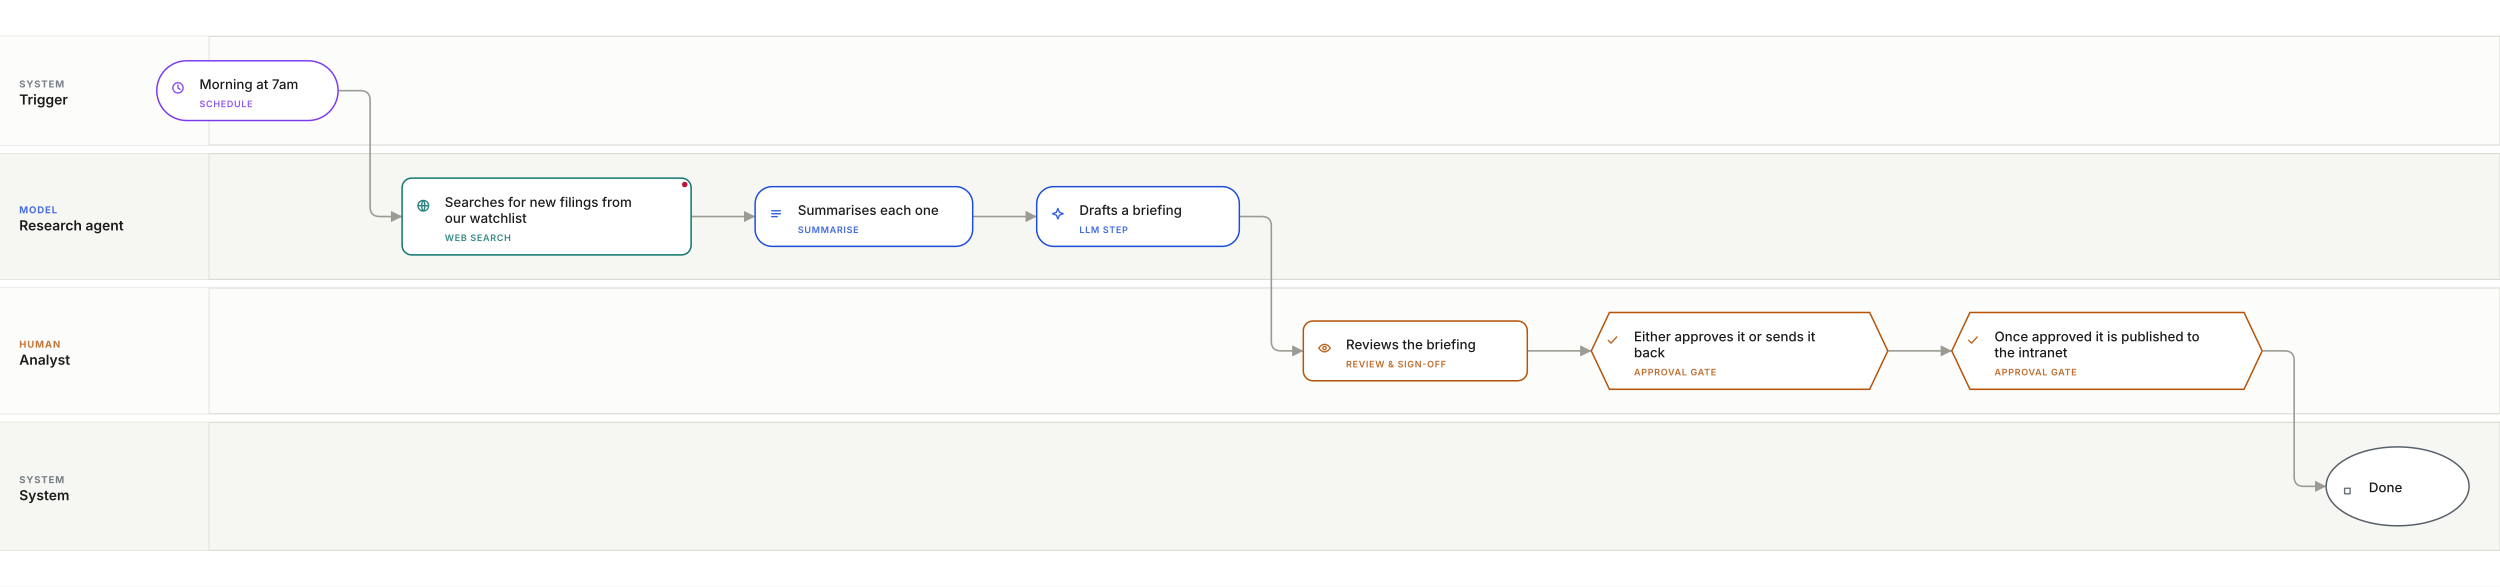
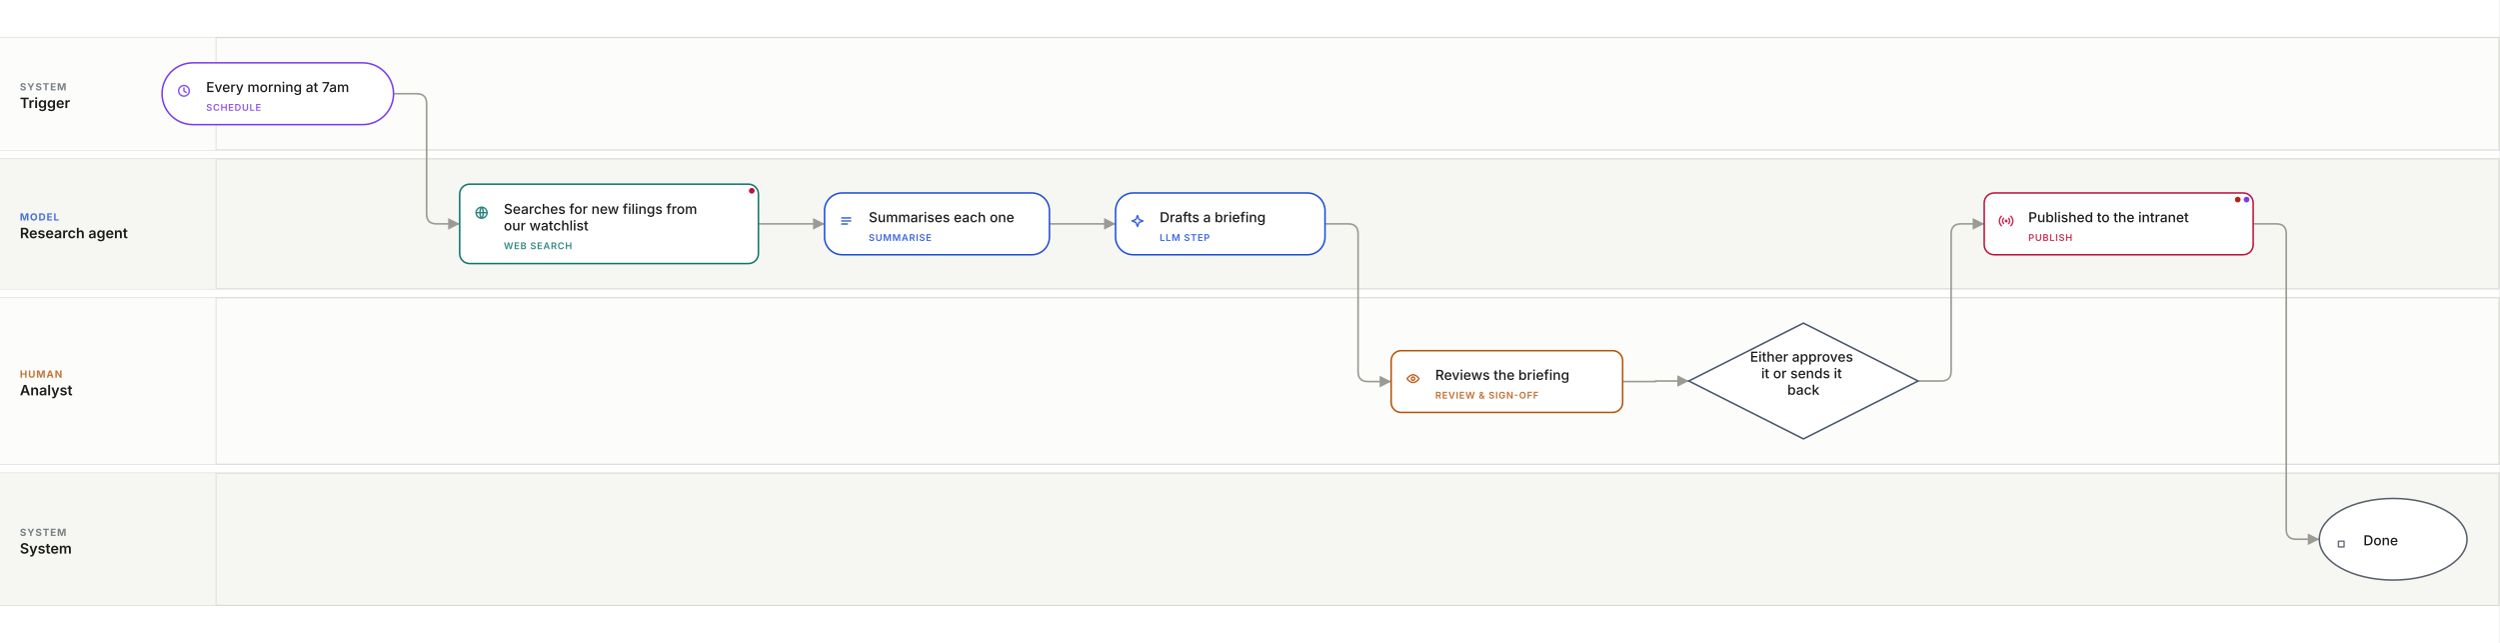
- <svg xmlns="http://www.w3.org/2000/svg" width="2344" height="550" viewBox="0 0 2344 550" font-family="ui-sans-serif, -apple-system, 'Segoe UI', Inter, Roboto, sans-serif">
+ <svg xmlns="http://www.w3.org/2000/svg" width="2267" height="583" viewBox="0 0 2267 583" font-family="ui-sans-serif, -apple-system, 'Segoe UI', Inter, Roboto, sans-serif">
  <defs>
    <marker id="arrow" viewBox="0 0 10 10" refX="9" refY="5" markerWidth="7" markerHeight="7" orient="auto-start-reverse">
      <path d="M 0 0 L 10 5 L 0 10 z" fill="#9b9b93" />
    </marker>
    <marker id="arrow-select" viewBox="0 0 10 10" refX="9" refY="5" markerWidth="7" markerHeight="7" orient="auto-start-reverse">
      <path d="M 0 0 L 10 5 L 0 10 z" fill="#3b5bdb" />
    </marker>
    <marker id="arrow-danger" viewBox="0 0 10 10" refX="9" refY="5" markerWidth="7" markerHeight="7" orient="auto-start-reverse">
      <path d="M 0 0 L 10 5 L 0 10 z" fill="#b42318" />
    </marker>
  </defs>
-   <rect width="2344" height="550" fill="#ffffff" />
+   <rect width="2267" height="583" fill="#ffffff" />
  <g class="lane" data-lane="trigger">
-     <rect x="0" y="34" width="2344" height="102" fill="#fcfcfa" stroke="#d8d8d1" stroke-width="1" />
+     <rect x="0" y="34" width="2267" height="102" fill="#fcfcfa" stroke="#d8d8d1" stroke-width="1" />
    <rect x="0" y="34" width="196" height="102" fill="#fcfcfa" />
    <line x1="196" y1="34" x2="196" y2="136" stroke="#d8d8d1" stroke-width="1" opacity="0.7" />
    <text x="18" y="82" font-size="9" font-weight="700" letter-spacing="0.8" fill="#57606a" opacity="0.8">SYSTEM</text>
    <text x="18" y="98" font-size="13" font-weight="600" fill="#1b1b19">Trigger</text>
  </g>
  <g class="lane" data-lane="research-agent">
-     <rect x="0" y="144" width="2344" height="118" fill="#f6f6f2" stroke="#d8d8d1" stroke-width="1" />
+     <rect x="0" y="144" width="2267" height="118" fill="#f6f6f2" stroke="#d8d8d1" stroke-width="1" />
    <rect x="0" y="144" width="196" height="118" fill="#f6f6f2" />
    <line x1="196" y1="144" x2="196" y2="262" stroke="#d8d8d1" stroke-width="1" opacity="0.7" />
    <text x="18" y="200" font-size="9" font-weight="700" letter-spacing="0.8" fill="#1d4ed8" opacity="0.8">MODEL</text>
    <text x="18" y="216" font-size="13" font-weight="600" fill="#1b1b19">Research agent</text>
  </g>
  <g class="lane" data-lane="analyst">
-     <rect x="0" y="270" width="2344" height="118" fill="#fcfcfa" stroke="#d8d8d1" stroke-width="1" />
-     <rect x="0" y="270" width="196" height="118" fill="#fcfcfa" />
-     <line x1="196" y1="270" x2="196" y2="388" stroke="#d8d8d1" stroke-width="1" opacity="0.7" />
-     <text x="18" y="326" font-size="9" font-weight="700" letter-spacing="0.8" fill="#b45309" opacity="0.8">HUMAN</text>
-     <text x="18" y="342" font-size="13" font-weight="600" fill="#1b1b19">Analyst</text>
+     <rect x="0" y="270" width="2267" height="151" fill="#fcfcfa" stroke="#d8d8d1" stroke-width="1" />
+     <rect x="0" y="270" width="196" height="151" fill="#fcfcfa" />
+     <line x1="196" y1="270" x2="196" y2="421" stroke="#d8d8d1" stroke-width="1" opacity="0.7" />
+     <text x="18" y="342.5" font-size="9" font-weight="700" letter-spacing="0.8" fill="#b45309" opacity="0.8">HUMAN</text>
+     <text x="18" y="358.5" font-size="13" font-weight="600" fill="#1b1b19">Analyst</text>
  </g>
  <g class="lane" data-lane="system">
-     <rect x="0" y="396" width="2344" height="120" fill="#f6f6f2" stroke="#d8d8d1" stroke-width="1" />
-     <rect x="0" y="396" width="196" height="120" fill="#f6f6f2" />
-     <line x1="196" y1="396" x2="196" y2="516" stroke="#d8d8d1" stroke-width="1" opacity="0.7" />
-     <text x="18" y="453" font-size="9" font-weight="700" letter-spacing="0.8" fill="#57606a" opacity="0.8">SYSTEM</text>
-     <text x="18" y="469" font-size="13" font-weight="600" fill="#1b1b19">System</text>
+     <rect x="0" y="429" width="2267" height="120" fill="#f6f6f2" stroke="#d8d8d1" stroke-width="1" />
+     <rect x="0" y="429" width="196" height="120" fill="#f6f6f2" />
+     <line x1="196" y1="429" x2="196" y2="549" stroke="#d8d8d1" stroke-width="1" opacity="0.7" />
+     <text x="18" y="486" font-size="9" font-weight="700" letter-spacing="0.8" fill="#57606a" opacity="0.8">SYSTEM</text>
+     <text x="18" y="502" font-size="13" font-weight="600" fill="#1b1b19">System</text>
  </g>
  <g class="edge" data-edge="e1">
-     <path d="M 318 85 L 338 85 Q 347 85 347 94 L 347 194 Q 347 203 356 203 L 376 203" fill="none" stroke="#9b9b93" stroke-width="1.5" stroke-linecap="round" marker-end="url(#arrow)" />
+     <path d="M 358 85 L 378 85 Q 387 85 387 94 L 387 194 Q 387 203 396 203 L 416 203" fill="none" stroke="#9b9b93" stroke-width="1.5" stroke-linecap="round" marker-end="url(#arrow)" />
  </g>
  <g class="edge" data-edge="e2">
-     <path d="M 649 203 L 678 203 L 678 203 L 707 203" fill="none" stroke="#9b9b93" stroke-width="1.5" stroke-linecap="round" marker-end="url(#arrow)" />
+     <path d="M 689 203 L 718 203 L 718 203 L 747 203" fill="none" stroke="#9b9b93" stroke-width="1.5" stroke-linecap="round" marker-end="url(#arrow)" />
  </g>
  <g class="edge" data-edge="e3">
-     <path d="M 913 203 L 942 203 L 942 203 L 971 203" fill="none" stroke="#9b9b93" stroke-width="1.5" stroke-linecap="round" marker-end="url(#arrow)" />
+     <path d="M 953 203 L 982 203 L 982 203 L 1011 203" fill="none" stroke="#9b9b93" stroke-width="1.5" stroke-linecap="round" marker-end="url(#arrow)" />
  </g>
  <g class="edge" data-edge="e4">
-     <path d="M 1163 203 L 1183 203 Q 1192 203 1192 212 L 1192 320 Q 1192 329 1201 329 L 1221 329" fill="none" stroke="#9b9b93" stroke-width="1.5" stroke-linecap="round" marker-end="url(#arrow)" />
+     <path d="M 1203 203 L 1223 203 Q 1232 203 1232 212 L 1232 337 Q 1232 346 1241 346 L 1261 346" fill="none" stroke="#9b9b93" stroke-width="1.5" stroke-linecap="round" marker-end="url(#arrow)" />
  </g>
  <g class="edge" data-edge="e5">
-     <path d="M 1433 329 L 1462 329 L 1462 329 L 1491 329" fill="none" stroke="#9b9b93" stroke-width="1.5" stroke-linecap="round" marker-end="url(#arrow)" />
+     <path d="M 1473 346 L 1502 346 L 1502 345.5 L 1531 345.5" fill="none" stroke="#9b9b93" stroke-width="1.5" stroke-linecap="round" marker-end="url(#arrow)" />
  </g>
  <g class="edge" data-edge="e6">
-     <path d="M 1771 329 L 1800 329 L 1800 329 L 1829 329" fill="none" stroke="#9b9b93" stroke-width="1.5" stroke-linecap="round" marker-end="url(#arrow)" />
+     <path d="M 1741 345.5 L 1761 345.5 Q 1770 345.5 1770 336.5 L 1770 212 Q 1770 203 1779 203 L 1799 203" fill="none" stroke="#9b9b93" stroke-width="1.5" stroke-linecap="round" marker-end="url(#arrow)" />
  </g>
  <g class="edge" data-edge="e7">
-     <path d="M 2122 329 L 2142 329 Q 2151 329 2151 338 L 2151 447 Q 2151 456 2160 456 L 2180 456" fill="none" stroke="#9b9b93" stroke-width="1.5" stroke-linecap="round" marker-end="url(#arrow)" />
+     <path d="M 2045 203 L 2065 203 Q 2074 203 2074 212 L 2074 480 Q 2074 489 2083 489 L 2103 489" fill="none" stroke="#9b9b93" stroke-width="1.5" stroke-linecap="round" marker-end="url(#arrow)" />
  </g>
  <g class="node" data-node="n1" data-shape="pill" transform="translate(146,56)">
-     <rect x="1" y="1" width="170" height="56" rx="28" fill="#ffffff" stroke="#7c3aed" stroke-width="1.4" />
+     <rect x="1" y="1" width="210" height="56" rx="28" fill="#ffffff" stroke="#7c3aed" stroke-width="1.4" />
    <g transform="translate(14,19.5) scale(0.86)" fill="none" stroke="#7c3aed" stroke-width="1.5" stroke-linecap="round" stroke-linejoin="round" opacity="0.9">
      <path d="M8 2.4a5.6 5.6 0 1 0 0 11.2A5.6 5.6 0 1 0 8 2.4M8 5v3.3l2.3 1.4" />
    </g>
    <text font-size="12.5" font-weight="520" fill="#1b1b19">
-       <tspan x="41" y="27.5">Morning at 7am</tspan>
+       <tspan x="41" y="27.5">Every morning at 7am</tspan>
    </text>
    <text x="41" y="44.5" font-size="8.5" font-weight="600" letter-spacing="0.6" fill="#7c3aed" opacity="0.85">SCHEDULE</text>
  </g>
-   <g class="node" data-node="n2" data-shape="rect" transform="translate(376,166)">
+   <g class="node" data-node="n2" data-shape="rect" transform="translate(416,166)">
    <rect x="1" y="1" width="271" height="72" rx="9" fill="#ffffff" stroke="#0f766e" stroke-width="1.4" />
    <g transform="translate(14,20.0) scale(0.86)" fill="none" stroke="#0f766e" stroke-width="1.5" stroke-linecap="round" stroke-linejoin="round" opacity="0.9">
      <path d="M8 2.2a5.8 5.8 0 1 0 0 11.6A5.8 5.8 0 1 0 8 2.2 M2.2 8h11.6 M8 2.2c2.3 2.1 2.3 9.5 0 11.6 M8 2.2C5.7 4.3 5.7 11.7 8 13.8" />
    </g>
    <text font-size="12.5" font-weight="520" fill="#1b1b19">
      <tspan x="41" y="28.0">Searches for new filings from</tspan>
      <tspan x="41" y="43.0">our watchlist</tspan>
    </text>
    <text x="41" y="60.0" font-size="8.5" font-weight="600" letter-spacing="0.6" fill="#0f766e" opacity="0.85">WEB SEARCH</text>
    <circle cx="266" cy="7" r="2.6" fill="#be123c" />
  </g>
-   <g class="node" data-node="n3" data-shape="round" transform="translate(707,174)">
+   <g class="node" data-node="n3" data-shape="round" transform="translate(747,174)">
    <rect x="1" y="1" width="204" height="56" rx="16" fill="#ffffff" stroke="#1d4ed8" stroke-width="1.4" />
    <g transform="translate(14,19.5) scale(0.86)" fill="none" stroke="#1d4ed8" stroke-width="1.5" stroke-linecap="round" stroke-linejoin="round" opacity="0.9">
      <path d="M3 4.8h9.4 M3 8h9.4 M3 11.2h6" />
    </g>
    <text font-size="12.5" font-weight="520" fill="#1b1b19">
      <tspan x="41" y="27.5">Summarises each one</tspan>
    </text>
    <text x="41" y="44.5" font-size="8.5" font-weight="600" letter-spacing="0.6" fill="#1d4ed8" opacity="0.85">SUMMARISE</text>
  </g>
-   <g class="node" data-node="n4" data-shape="round" transform="translate(971,174)">
+   <g class="node" data-node="n4" data-shape="round" transform="translate(1011,174)">
    <rect x="1" y="1" width="190" height="56" rx="16" fill="#ffffff" stroke="#1d4ed8" stroke-width="1.4" />
    <g transform="translate(14,19.5) scale(0.86)" fill="none" stroke="#1d4ed8" stroke-width="1.5" stroke-linecap="round" stroke-linejoin="round" opacity="0.9">
      <path d="M8 2.2 9.6 6.4 13.8 8 9.6 9.6 8 13.8 6.4 9.6 2.2 8 6.4 6.4Z" />
    </g>
    <text font-size="12.5" font-weight="520" fill="#1b1b19">
      <tspan x="41" y="27.5">Drafts a briefing</tspan>
    </text>
    <text x="41" y="44.5" font-size="8.5" font-weight="600" letter-spacing="0.6" fill="#1d4ed8" opacity="0.85">LLM STEP</text>
  </g>
-   <g class="node" data-node="n5" data-shape="rect" transform="translate(1221,300)">
+   <g class="node" data-node="n5" data-shape="rect" transform="translate(1261,317)">
    <rect x="1" y="1" width="210" height="56" rx="9" fill="#ffffff" stroke="#b45309" stroke-width="1.4" />
    <g transform="translate(14,19.5) scale(0.86)" fill="none" stroke="#b45309" stroke-width="1.5" stroke-linecap="round" stroke-linejoin="round" opacity="0.9">
      <path d="M1.7 8s2.7-4.1 6.3-4.1S14.3 8 14.3 8s-2.7 4.1-6.3 4.1S1.7 8 1.7 8 M8 6.2a1.8 1.8 0 1 0 0 3.6 1.8 1.8 0 1 0 0-3.6" />
    </g>
    <text font-size="12.5" font-weight="520" fill="#1b1b19">
      <tspan x="41" y="27.5">Reviews the briefing</tspan>
    </text>
    <text x="41" y="44.5" font-size="8.5" font-weight="600" letter-spacing="0.6" fill="#b45309" opacity="0.85">REVIEW &amp; SIGN-OFF</text>
  </g>
-   <g class="node" data-node="n6" data-shape="hex" transform="translate(1491,292)">
-     <path d="M 18 1 H 262 L 279 37 L 262 73 H 18 L 1 37 Z" fill="#ffffff" stroke="#b45309" stroke-width="1.4" />
-     <g transform="translate(14,20.0) scale(0.86)" fill="none" stroke="#b45309" stroke-width="1.5" stroke-linecap="round" stroke-linejoin="round" opacity="0.9">
-       <path d="M3.4 8.3 6.5 11.3 12.6 4.5" />
+   <g class="node" data-node="n6" data-shape="diamond" transform="translate(1531,292)">
+     <path d="M 105 1 L 209 53.5 L 105 106 L 1 53.5 Z" fill="#ffffff" stroke="#475569" stroke-width="1.4" />
+     <text font-size="12.5" font-weight="520" fill="#1b1b19">
+       <tspan x="105" y="36.0" text-anchor="middle">Either approves</tspan>
+       <tspan x="105" y="51.0" text-anchor="middle">it or sends it</tspan>
+       <tspan x="105" y="66.0" text-anchor="middle">back</tspan>
+     </text>
+   </g>
+   <g class="node" data-node="n7" data-shape="rect" transform="translate(1799,174)">
+     <rect x="1" y="1" width="244" height="56" rx="9" fill="#ffffff" stroke="#be123c" stroke-width="1.4" />
+     <g transform="translate(14,19.5) scale(0.86)" fill="none" stroke="#be123c" stroke-width="1.5" stroke-linecap="round" stroke-linejoin="round" opacity="0.9">
+       <path d="M8 7.1a.9.9 0 1 0 0 1.8.9.9 0 1 0 0-1.8 M5.3 5.3a3.9 3.9 0 0 0 0 5.4 M10.7 5.3a3.9 3.9 0 0 1 0 5.4 M3 3a7 7 0 0 0 0 10 M13 3a7 7 0 0 1 0 10" />
    </g>
    <text font-size="12.5" font-weight="520" fill="#1b1b19">
-       <tspan x="41" y="28.0">Either approves it or sends it</tspan>
-       <tspan x="41" y="43.0">back</tspan>
+       <tspan x="41" y="27.5">Published to the intranet</tspan>
    </text>
-     <text x="41" y="60.0" font-size="8.5" font-weight="600" letter-spacing="0.6" fill="#b45309" opacity="0.85">APPROVAL GATE</text>
+     <text x="41" y="44.5" font-size="8.5" font-weight="600" letter-spacing="0.6" fill="#be123c" opacity="0.85">PUBLISH</text>
+     <circle cx="239" cy="7" r="2.6" fill="#7c3aed" />
+     <circle cx="231" cy="7" r="2.6" fill="#b42318" />
  </g>
-   <g class="node" data-node="n7" data-shape="hex" transform="translate(1829,292)">
-     <path d="M 18 1 H 275 L 292 37 L 275 73 H 18 L 1 37 Z" fill="#ffffff" stroke="#b45309" stroke-width="1.4" />
-     <g transform="translate(14,20.0) scale(0.86)" fill="none" stroke="#b45309" stroke-width="1.5" stroke-linecap="round" stroke-linejoin="round" opacity="0.9">
-       <path d="M3.4 8.3 6.5 11.3 12.6 4.5" />
-     </g>
-     <text font-size="12.5" font-weight="520" fill="#1b1b19">
-       <tspan x="41" y="28.0">Once approved it is published to</tspan>
-       <tspan x="41" y="43.0">the intranet</tspan>
-     </text>
-     <text x="41" y="60.0" font-size="8.5" font-weight="600" letter-spacing="0.6" fill="#b45309" opacity="0.85">APPROVAL GATE</text>
-   </g>
-   <g class="node" data-node="n8" data-shape="circle" transform="translate(2180,418)">
+   <g class="node" data-node="n8" data-shape="circle" transform="translate(2103,451)">
    <ellipse cx="68" cy="38" rx="67" ry="37" fill="#ffffff" stroke="#57606a" stroke-width="1.4" />
    <g transform="translate(14,35.5) scale(0.86)" fill="none" stroke="#57606a" stroke-width="1.5" stroke-linecap="round" stroke-linejoin="round" opacity="0.9">
      <path d="M5 5h6v6H5Z" />
    </g>
    <text font-size="12.5" font-weight="520" fill="#1b1b19">
      <tspan x="41" y="43.5">Done</tspan>
    </text>
  </g>
</svg>
